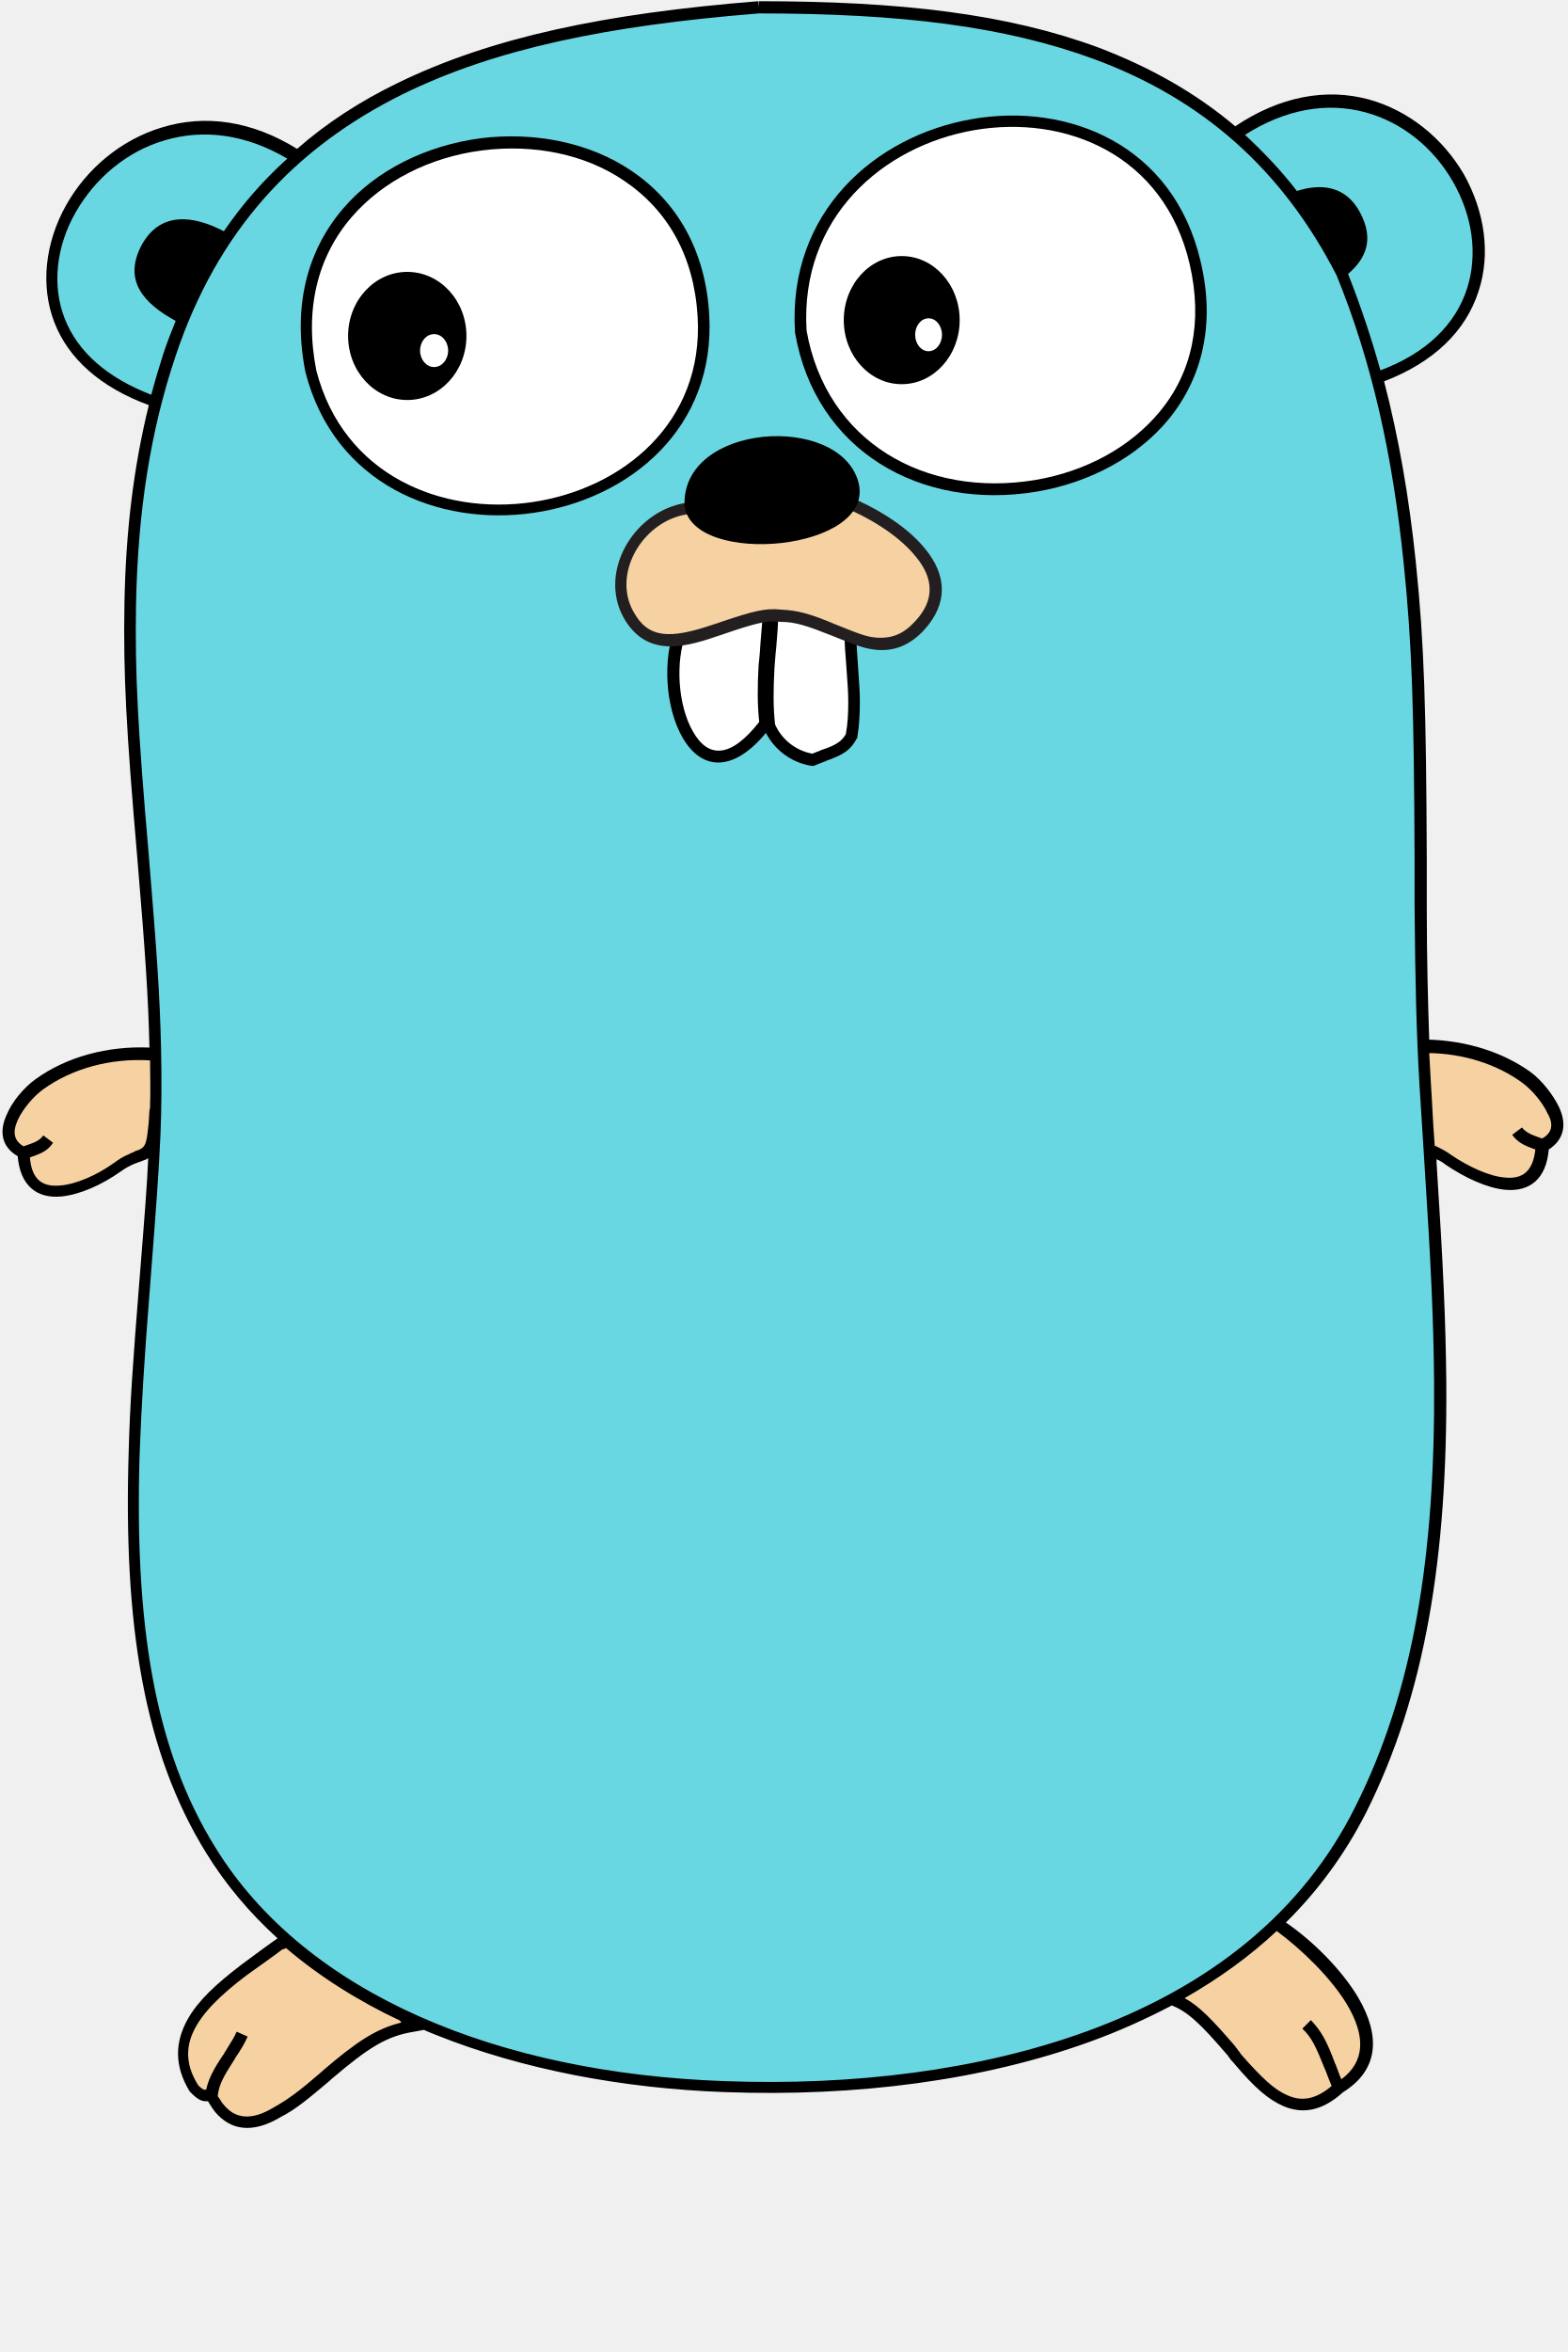
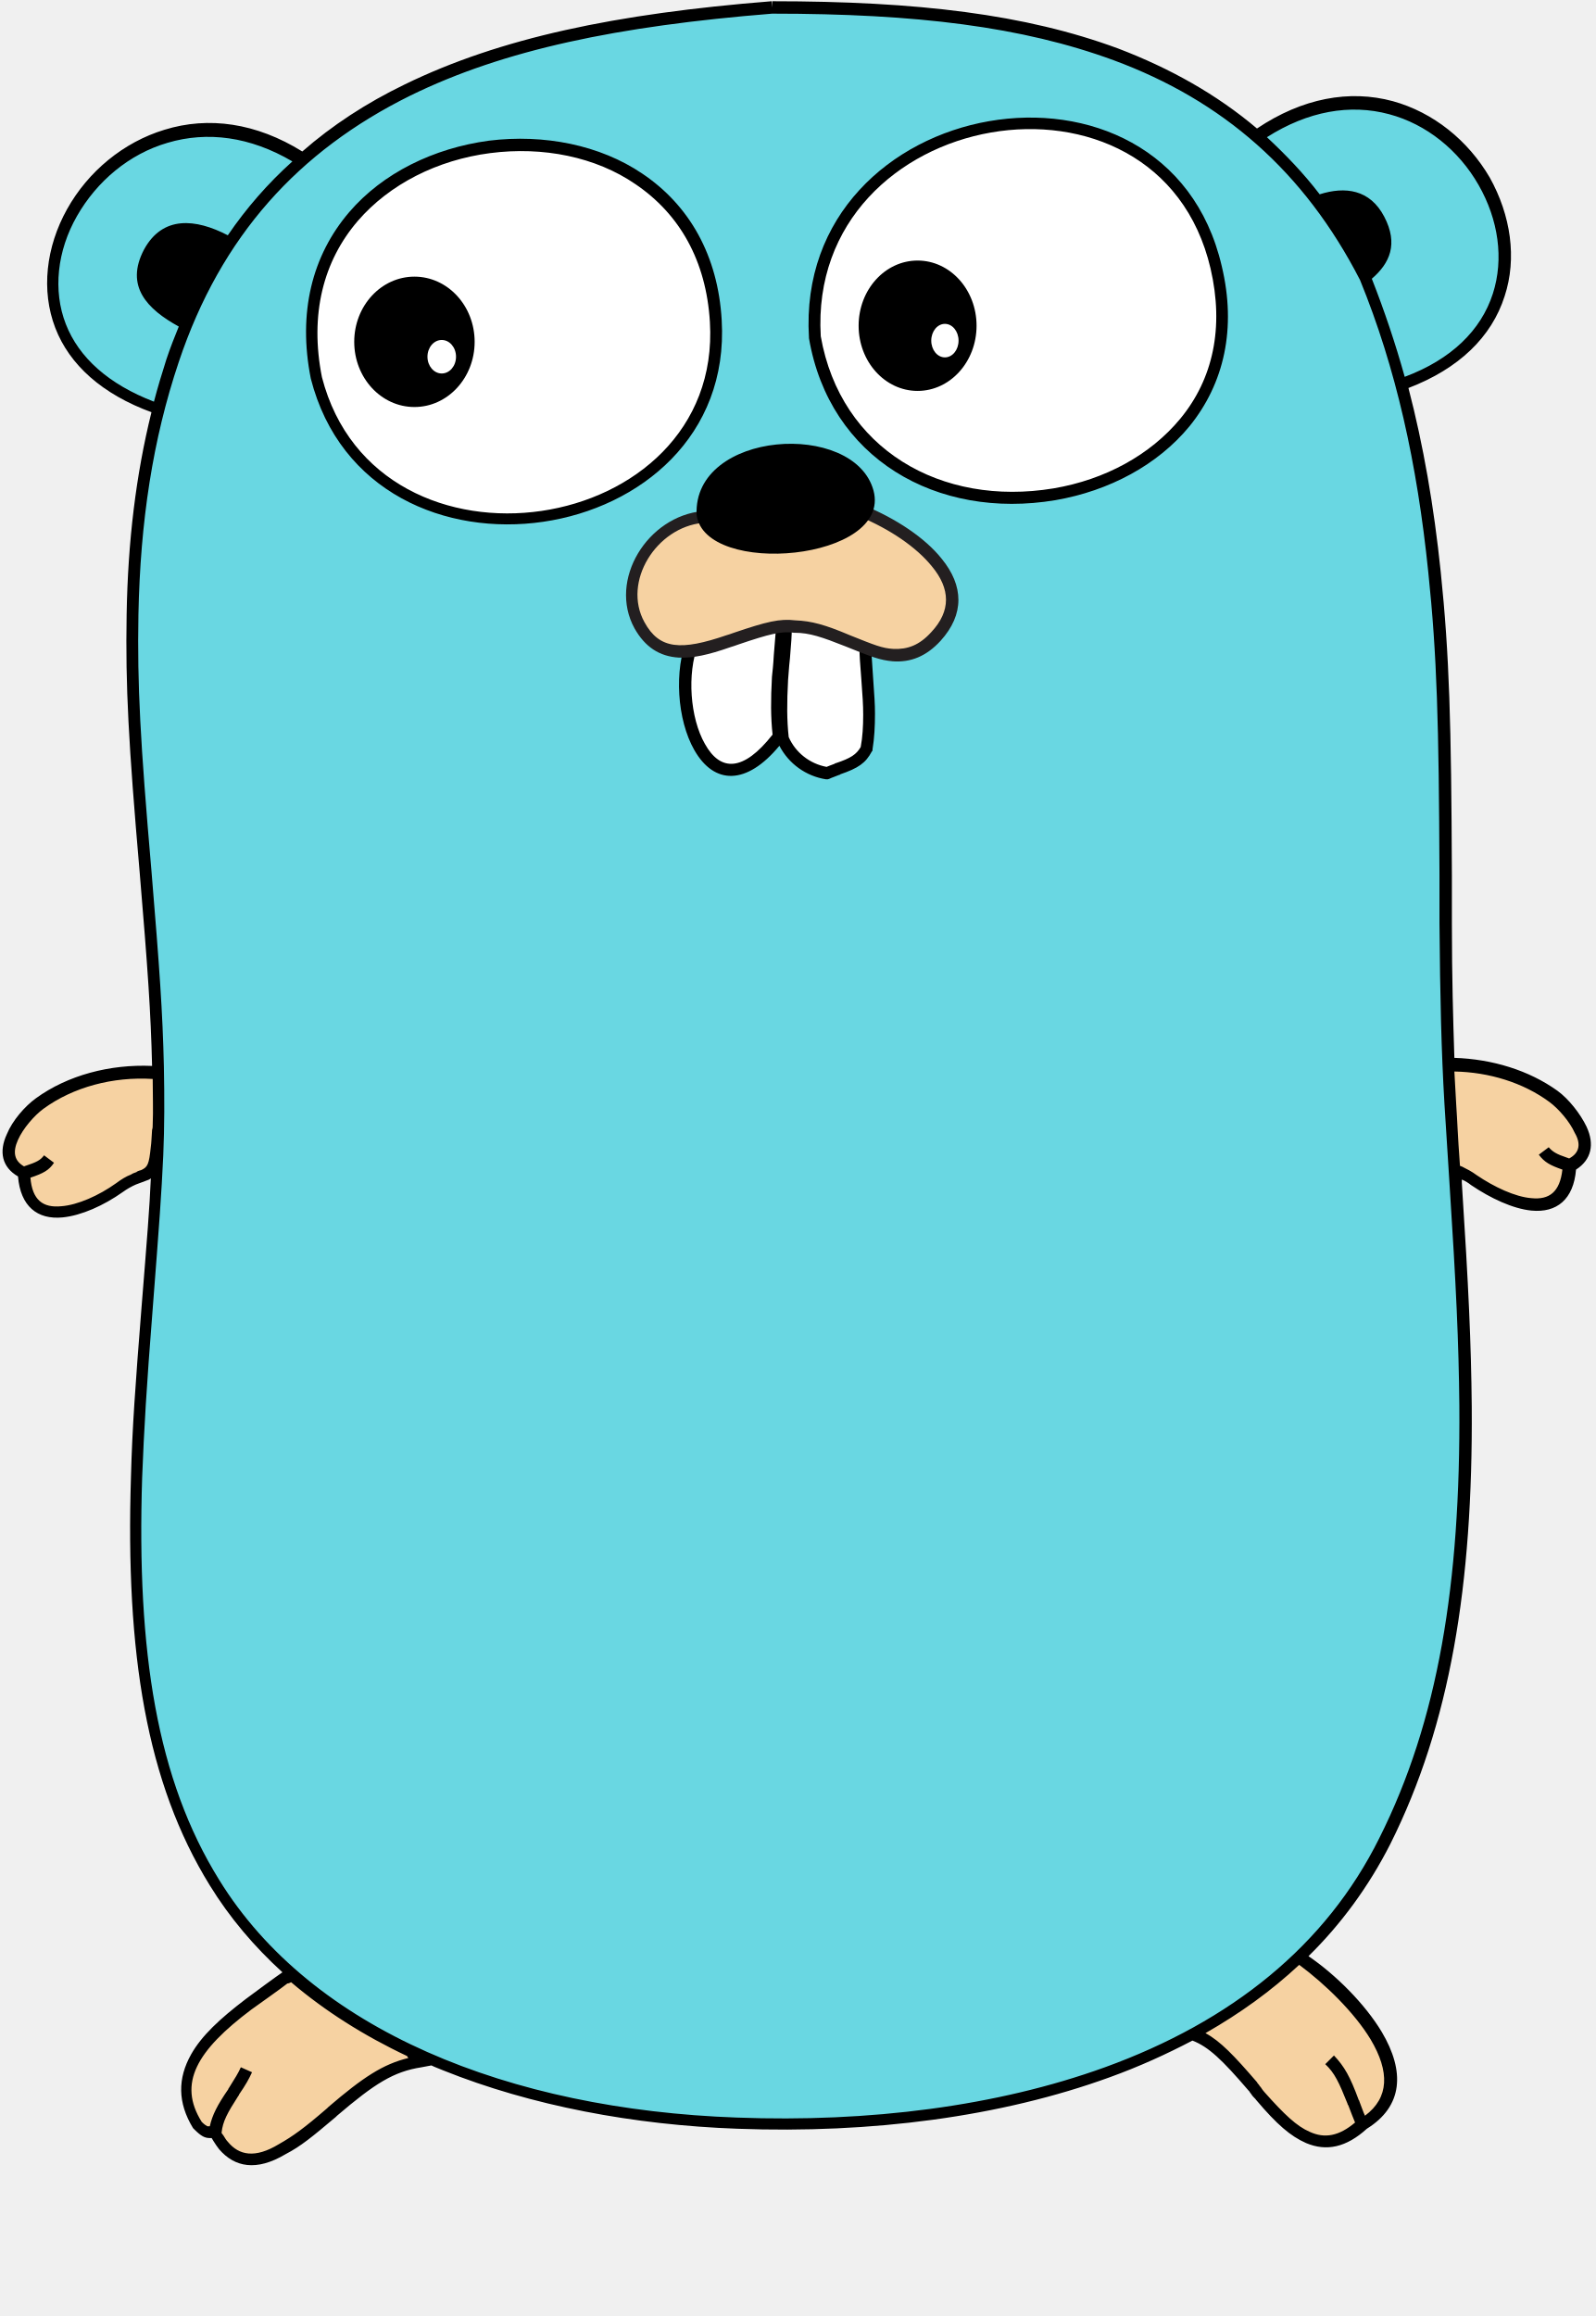
- <svg xmlns="http://www.w3.org/2000/svg" width="1500" height="2250" viewBox="0 0 256 348" preserveAspectRatio="xMinYMin meet">
+ <svg xmlns="http://www.w3.org/2000/svg" width="1550" height="2250" viewBox="0 0 256 348" preserveAspectRatio="xMinYMin meet">
  <path d="M3.686 188.165c.498 10.26 10.758 5.479 15.34 2.291 4.383-3.088 5.678-.498 6.076-6.475.299-3.984.697-7.869.498-11.853-6.674-.598-13.846.996-19.325 4.98-2.888 1.992-8.068 8.567-2.59 11.057M208.187 314.272c7.869 4.881 22.313 19.624 10.459 26.796-11.356 10.36-17.73-11.456-27.692-14.444 4.283-5.877 9.662-11.256 17.233-12.352zM67.337 330.907c-9.264 1.395-14.444 9.762-22.213 14.046-7.272 4.283-10.061-1.395-10.659-2.59-1.095-.498-.996.498-2.789-1.295-6.773-10.659 6.973-18.428 14.145-23.708 9.961-1.992 16.237 6.674 21.516 13.547zM251.916 186.87c-.498 10.26-10.758 5.479-15.34 2.291-4.383-3.088-5.678-.498-6.076-6.475-.3-3.984-.698-7.869-.498-11.853 6.673-.598 13.845.996 19.324 4.98 2.79 1.992 8.069 8.567 2.59 11.057" fill="#F6D2A2" />
  <path d="M224.722 61.759c35.561-12.551 7.77-61.26-23.21-39.745-20.32-17.432-48.31-20.62-77.696-20.62C95.03 3.687 67.636 8.966 48.511 25.7 17.63 5.777-10.858 53.59 25.4 65.644c-10.16 39.445 1.394 79.688-.2 119.831-1.494 36.06-10.957 84.37 9.065 116.744 17.034 27.692 53.69 37.554 83.873 38.65 38.549 1.394 85.266-8.069 103.993-45.423 17.93-35.561 12.95-79.888 10.659-118.238-2.291-38.749 1.992-78.095-8.069-115.45z" fill="#69D7E2" />
  <path d="M254.605 180.794c-.996-2.092-2.888-4.483-4.681-5.778-4.582-3.287-10.46-5.08-16.536-5.279-.199-6.176-.398-12.95-.398-21.516v-7.77c-.1-24.504-.399-35.262-1.793-48.71-1.096-10.558-2.79-20.32-5.18-29.484 8.069-3.088 13.348-8.168 15.44-14.743 1.992-6.076.996-12.949-2.39-19.025-3.487-5.977-9.065-10.46-15.54-12.252-6.973-1.893-14.543-.498-21.815 4.382-6.475-5.478-13.945-9.662-22.313-12.85C164.557 2.292 147.325.2 123.916.2v.996l-.1-.996c-25.002 1.992-43.53 5.877-58.87 13.348-6.176 2.988-11.654 6.574-16.435 10.758-7.372-4.582-15.042-5.678-22.114-3.486-6.574 1.992-12.252 6.674-15.639 12.75-3.387 6.076-4.184 13.049-1.893 19.026 2.291 5.976 7.57 10.658 15.44 13.547-2.49 10.06-3.785 20.719-3.984 32.473-.2 11.455.298 20.62 2.091 41.338 1.295 15.44 1.793 22.512 1.993 31.079-6.774-.299-13.547 1.494-18.628 5.18-1.793 1.295-3.785 3.586-4.681 5.777-1.295 2.79-.797 5.28 1.793 6.774.398 4.781 3.088 6.972 7.172 6.574 2.988-.299 6.574-1.893 9.662-4.084a11.208 11.208 0 0 1 2.092-1.195c.299-.1.498-.2.797-.3 0 0 .597-.198.797-.298.298-.1.597-.2.796-.399-.199 4.682-.597 9.563-1.494 20.72-.996 12.55-1.494 19.424-1.693 27.094-.897 28.488 2.49 49.207 12.65 65.643 3.188 5.18 7.073 9.762 11.655 13.946-.897.597-4.682 3.387-5.877 4.283-4.184 3.188-7.072 5.877-8.766 8.865-2.191 3.885-2.191 7.77.299 11.854l.1.1.1.1c1.095 1.095 1.693 1.394 2.49 1.394H33.966c.1.2.2.299.3.498.298.498.597.896.896 1.295 2.49 2.889 5.976 3.586 10.658.797 2.49-1.295 4.283-2.79 8.068-5.977l.2-.2c6.076-5.179 9.064-7.071 13.547-7.769l1.594-.299c.597.3 1.195.499 1.892.797 14.145 5.678 30.58 8.766 47.216 9.364 21.516.797 42.235-1.893 59.766-8.268 4.682-1.693 9.065-3.686 13.249-5.877 2.59.996 4.78 3.088 8.965 7.969.199.2.199.2.298.398.2.2.2.3.3.399.198.299.497.498.696.797 3.288 3.884 5.48 5.777 7.97 6.873 3.286 1.394 6.474.697 9.761-2.291 5.778-3.586 6.176-9.164 2.39-15.54-2.689-4.482-7.37-9.164-11.753-12.152 5.18-5.08 9.662-11.156 13.148-18.03 9.563-19.125 13.249-41.438 13.05-70.126-.1-10.16-.499-19.025-1.594-35.96v-.497c.498.199.996.498 1.494.896 3.088 2.092 6.674 3.785 9.662 4.084 4.084.399 6.774-1.793 7.172-6.574 2.49-1.594 2.988-4.084 1.693-6.873zM222.93 18.328c5.977 1.594 11.157 5.778 14.344 11.356 3.188 5.578 4.084 11.854 2.291 17.432-1.892 5.877-6.674 10.559-14.145 13.348a162.04 162.04 0 0 0-5.279-15.739c2.889-2.49 4.283-5.578 1.992-9.96-2.29-4.384-6.275-4.882-10.36-3.587-2.59-3.387-5.478-6.375-8.466-9.164 6.574-4.184 13.348-5.379 19.623-3.686zM10.56 51.997c-2.092-5.38-1.395-11.754 1.793-17.332 3.187-5.579 8.367-9.961 14.543-11.754 6.375-1.893 13.248-.997 20.022 2.988a65.541 65.541 0 0 0-10.36 11.854c-5.18-2.69-10.459-3.188-13.447 2.29-3.088 5.878.498 9.563 5.578 12.352-.697 1.694-1.395 3.487-1.992 5.28-.698 2.191-1.395 4.482-1.992 6.773-7.272-2.789-12.053-7.072-14.145-12.451zm12.053 135.77c-.1 0-.698.199-.698.298-.298.1-.597.2-.896.399-.797.299-1.594.797-2.39 1.394-2.79 1.993-6.177 3.487-8.767 3.686-2.988.299-4.681-.996-4.98-4.582 2.092-.697 2.988-1.195 3.785-2.39l-1.594-1.196c-.597.797-1.195 1.096-2.988 1.693-.1 0-.1 0-.2.1-1.593-.897-1.892-2.291-.995-4.283.797-1.793 2.59-3.885 4.084-4.98 4.781-3.487 11.156-5.18 17.531-4.782 0 2.49.1 4.98 0 7.37 0 .3 0 .499-.1.798-.099 1.394-.099 1.992-.199 2.69-.298 2.888-.498 3.286-1.593 3.785zm30.082 150.312l-.2.2c-3.685 3.187-5.478 4.482-7.769 5.777-3.785 2.291-6.375 1.793-8.168-.398-.299-.3-.498-.698-.697-.997-.1-.1-.2-.298-.299-.398v-.1c.2-1.793.897-3.088 2.69-5.877.1-.1.1-.1.1-.199 1.095-1.594 1.593-2.49 2.091-3.586l-1.793-.797c-.398.897-.896 1.694-1.893 3.287-.1.1-.1.1-.1.2-1.792 2.59-2.59 4.183-2.988 5.976h-.1H33.27c-.2-.1-.498-.299-.896-.697-3.885-6.176-.797-11.455 7.968-18.03 1.096-.796 4.782-3.386 5.778-4.183.2 0 .398-.1.598-.2 5.378 4.583 11.654 8.567 18.627 11.854 0 .1.1.2.199.3-4.084.995-7.272 3.087-12.85 7.868zm167.247-10.857c3.088 5.18 2.988 9.363-.897 12.252-.298-.598-.498-1.295-.896-2.291 0-.1 0-.1-.1-.2-1.394-3.785-2.29-5.378-3.984-7.171l-1.395 1.394c1.494 1.395 2.192 2.889 3.586 6.375 0 .1 0 .1.1.2.498 1.294.797 2.091 1.096 2.789-2.59 2.191-4.881 2.59-7.272 1.494-2.092-.897-4.084-2.79-7.272-6.375-.199-.2-.398-.498-.597-.797-.1-.1-.2-.2-.3-.399-.198-.199-.198-.199-.298-.398-3.686-4.283-5.877-6.574-8.268-7.87 5.579-3.187 10.56-6.773 15.042-10.957 4.183 3.088 8.865 7.67 11.455 11.954zm1.394-32.274c-8.566 17.233-23.707 29.385-44.028 36.756-17.332 6.276-37.852 8.866-59.069 8.069-36.557-1.295-68.233-14.045-83.075-38.151-9.961-16.038-13.249-36.458-12.352-64.548.299-7.67.697-14.543 1.693-27.094 1.096-14.145 1.395-18.229 1.694-24.604.199-4.582.199-9.264.1-14.244-.2-8.766-.698-15.739-1.993-31.378-1.793-20.719-2.291-29.784-2.092-41.14.3-14.94 2.291-28.09 6.475-40.54C35.46 37.851 47.913 24.204 65.843 15.34 80.884 7.97 99.113 4.184 123.916 2.191c23.21 0 40.143 2.092 54.786 7.471 17.531 6.475 30.58 17.83 39.545 35.263 5.778 14.144 9.165 29.385 10.958 46.916 1.394 13.348 1.693 24.106 1.793 48.51v7.77c.1 12.053.298 20.52.797 28.987.199 3.287.298 4.682.796 12.551 1.096 16.934 1.495 25.7 1.594 35.86.2 28.588-3.387 50.602-12.85 69.429zm30.481-109.074c-.1 0-.199-.1-.298-.1-1.793-.597-2.391-.996-2.989-1.693l-1.594 1.195c.897 1.196 1.793 1.694 3.786 2.39-.399 3.587-2.092 4.882-4.98 4.583-2.59-.2-5.978-1.793-8.767-3.686-.797-.597-1.593-.996-2.39-1.394-.1 0-.2-.1-.3-.1-.398-5.478-.398-6.873-.597-9.762l-.299-5.379c5.579.1 11.057 1.793 15.24 4.881 1.495 1.096 3.288 3.188 4.085 4.98.996 1.694.797 3.188-.897 4.085z" />
  <path d="M138.918 104.123c.1 5.08 1.096 10.658.199 16.037-1.395 2.59-3.984 2.89-6.275 3.885-3.188-.498-5.878-2.59-7.172-5.578-.797-6.076.199-11.854.498-17.93 0-.2 3.785.1 7.172 1.096 2.888.896 5.578 2.39 5.578 2.49zM110.728 104.521c-2.79 10.56 3.686 27.792 14.344 13.647-.797-5.977.1-11.754.398-17.631.1-.498-14.642 3.287-14.742 3.984z" fill="#FFF" />
  <path d="M140.113 108.805c-.2-2.989-.299-4.184-.299-5.678v-.697l-.697-.2-12.551-3.884v-.698l-1.295.3h-.1v.099l-14.144 3.586-.498.1-.2.497c-2.191 5.28-1.693 13.249 1.096 18.13 3.188 5.578 8.367 5.677 13.647-.698a10.192 10.192 0 0 0 7.47 5.38h.3l.298-.1c.399-.2.797-.3 1.495-.598.1 0 .1 0 .199-.1 2.888-.996 4.084-1.793 5.08-3.685l.1-.1v-.199c.298-1.793.398-3.686.398-5.777 0-1.495-.1-2.89-.299-5.678zm-15.938-3.686c-.1 1.793-.199 2.49-.298 3.486-.2 3.686-.2 6.475.1 9.264-4.683 5.977-8.368 5.977-10.858 1.494-2.391-4.183-2.89-11.256-1.096-15.937l12.55-3.188c-.099 1.295-.198 2.59-.398 4.881zm13.946 14.743c-.697 1.195-1.594 1.793-3.985 2.59-.1 0-.1 0-.199.099-.597.2-.996.398-1.295.498-2.69-.498-4.98-2.291-6.076-4.781-.299-2.69-.299-5.479-.1-9.164.1-.997.1-1.694.3-3.487.198-2.29.298-3.685.298-4.98l10.858 3.287c0 1.295.1 2.49.299 5.08.199 2.69.298 4.084.298 5.678 0 1.892-.1 3.586-.398 5.18z" />
  <g transform="translate(48.476 21.976)">
    <path d="M2.291 38.749c9.164 35.66 66.241 26.496 64.05-9.264C63.75-13.348-6.475-5.08 2.29 38.749" fill="#FFF" />
    <path d="M67.337 29.385c-.598-10.36-5.18-18.428-12.75-23.508C47.813 1.295 38.848-.498 29.983.597 21.118 1.794 12.949 5.778 7.57 12.054 1.594 19.026-.697 28.19 1.395 38.749l.896-.2-.896.2c9.363 36.656 68.133 27.791 65.942-9.364zM3.187 38.55c-1.992-10.06.2-18.627 5.778-25.102 5.08-5.877 12.75-9.761 21.217-10.857 8.467-1.096 16.934.598 23.31 4.98 7.071 4.782 11.355 12.253 11.952 22.114 2.092 34.764-53.391 43.132-62.256 8.865z" />
    <ellipse cx="18.03" cy="32.872" rx="9.662" ry="10.459" />
    <ellipse fill="#FFF" cx="22.412" cy="35.262" rx="2.291" ry="2.689" />
  </g>
  <g transform="translate(129.618 18.098)">
    <path d="M1.195 35.96C8.268 76.9 75.206 66.042 65.544 24.803 56.878-12.252-1.196-1.992 1.195 35.96" fill="#FFF" />
    <path d="M66.44 24.604C57.575-13.547-2.19-3.088.2 36.059v.1c3.286 19.324 20.52 29.186 39.545 25.998C48.41 60.663 56.18 56.48 61.26 50.304c5.578-6.874 7.57-15.739 5.18-25.7zm-6.673 24.504c-4.782 5.778-12.053 9.762-20.321 11.157-18.03 2.988-34.167-6.276-37.354-24.405C-.1-.996 56.28-10.858 64.647 25.002c2.192 9.463.399 17.731-4.88 24.106z" />
    <ellipse cx="17.631" cy="34.167" rx="9.463" ry="10.459" />
    <ellipse fill="#FFF" cx="22.014" cy="36.557" rx="2.191" ry="2.689" />
  </g>
  <g>
    <path d="M112.785 83.002c-7.87.697-14.245 9.961-10.16 17.332 5.378 9.762 17.431-.896 24.902.1 8.666.2 15.739 9.164 22.612 1.594 7.67-8.368-3.287-16.536-11.954-20.122l-25.4 1.096z" fill="#F6D2A2" />
    <path d="M151.135 89.676c-2.69-3.387-7.371-6.475-12.452-8.567l-.199-.1h-.199l-25.5.997c-8.866.797-15.24 11.057-10.958 18.826 1.694 2.989 3.985 4.483 7.073 4.682 2.29.1 4.682-.398 8.367-1.693.299-.1.697-.2 1.195-.399 4.981-1.693 6.973-2.191 8.965-1.892h.1c2.39 0 4.383.697 8.168 2.191 4.184 1.693 5.479 2.192 7.57 2.39 2.89.2 5.38-.796 7.67-3.286 3.885-4.284 3.686-8.866.2-13.149zm-1.694 11.754c-1.892 2.092-3.785 2.79-6.076 2.69-1.793-.1-2.988-.598-6.973-2.192-3.984-1.693-6.175-2.29-8.765-2.39-2.49-.3-4.582.199-9.862 1.992-.498.199-.896.299-1.195.398-7.272 2.49-10.758 2.291-13.149-2.092-3.586-6.474 1.893-15.24 9.364-15.937l25.201-.997c4.782 1.993 9.065 4.881 11.555 7.97 2.988 3.585 3.088 7.171-.1 10.558z" fill="#231F20" />
    <path d="M140.178 78.719c-3.088-11.356-28.987-9.662-28.39 3.885 1.295 10.06 31.378 7.37 28.39-3.885z" />
  </g>
</svg>
